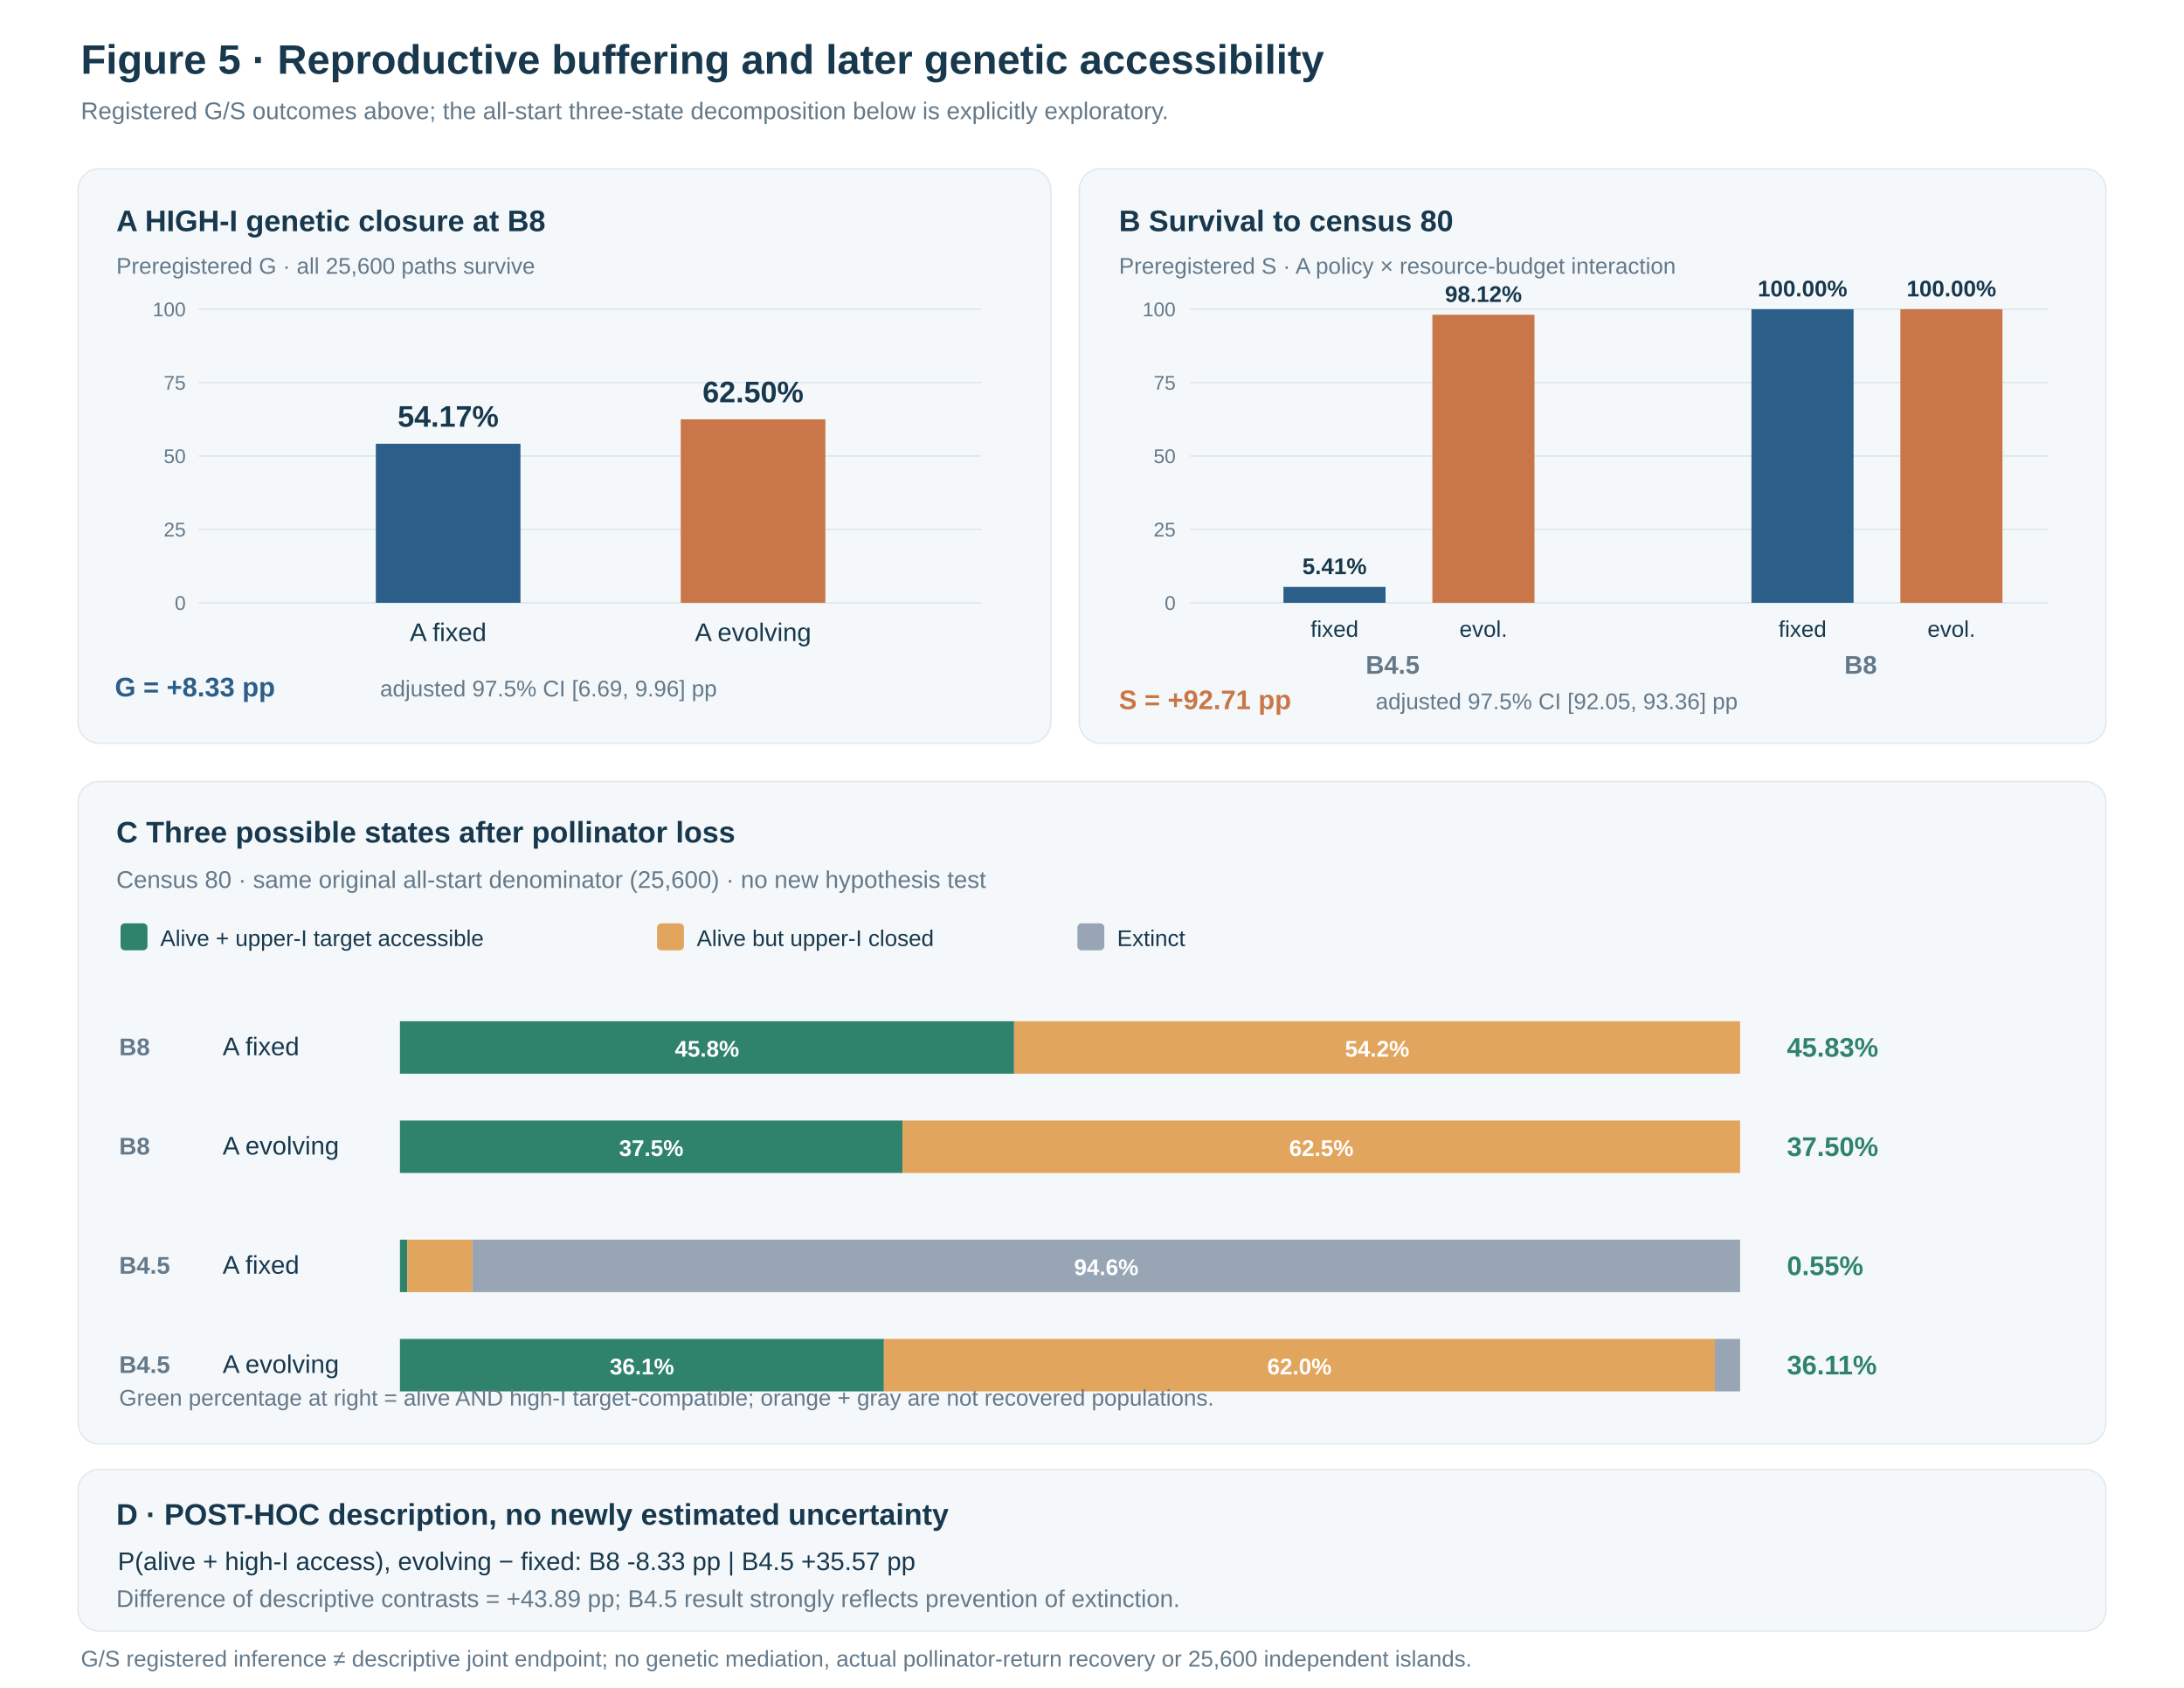
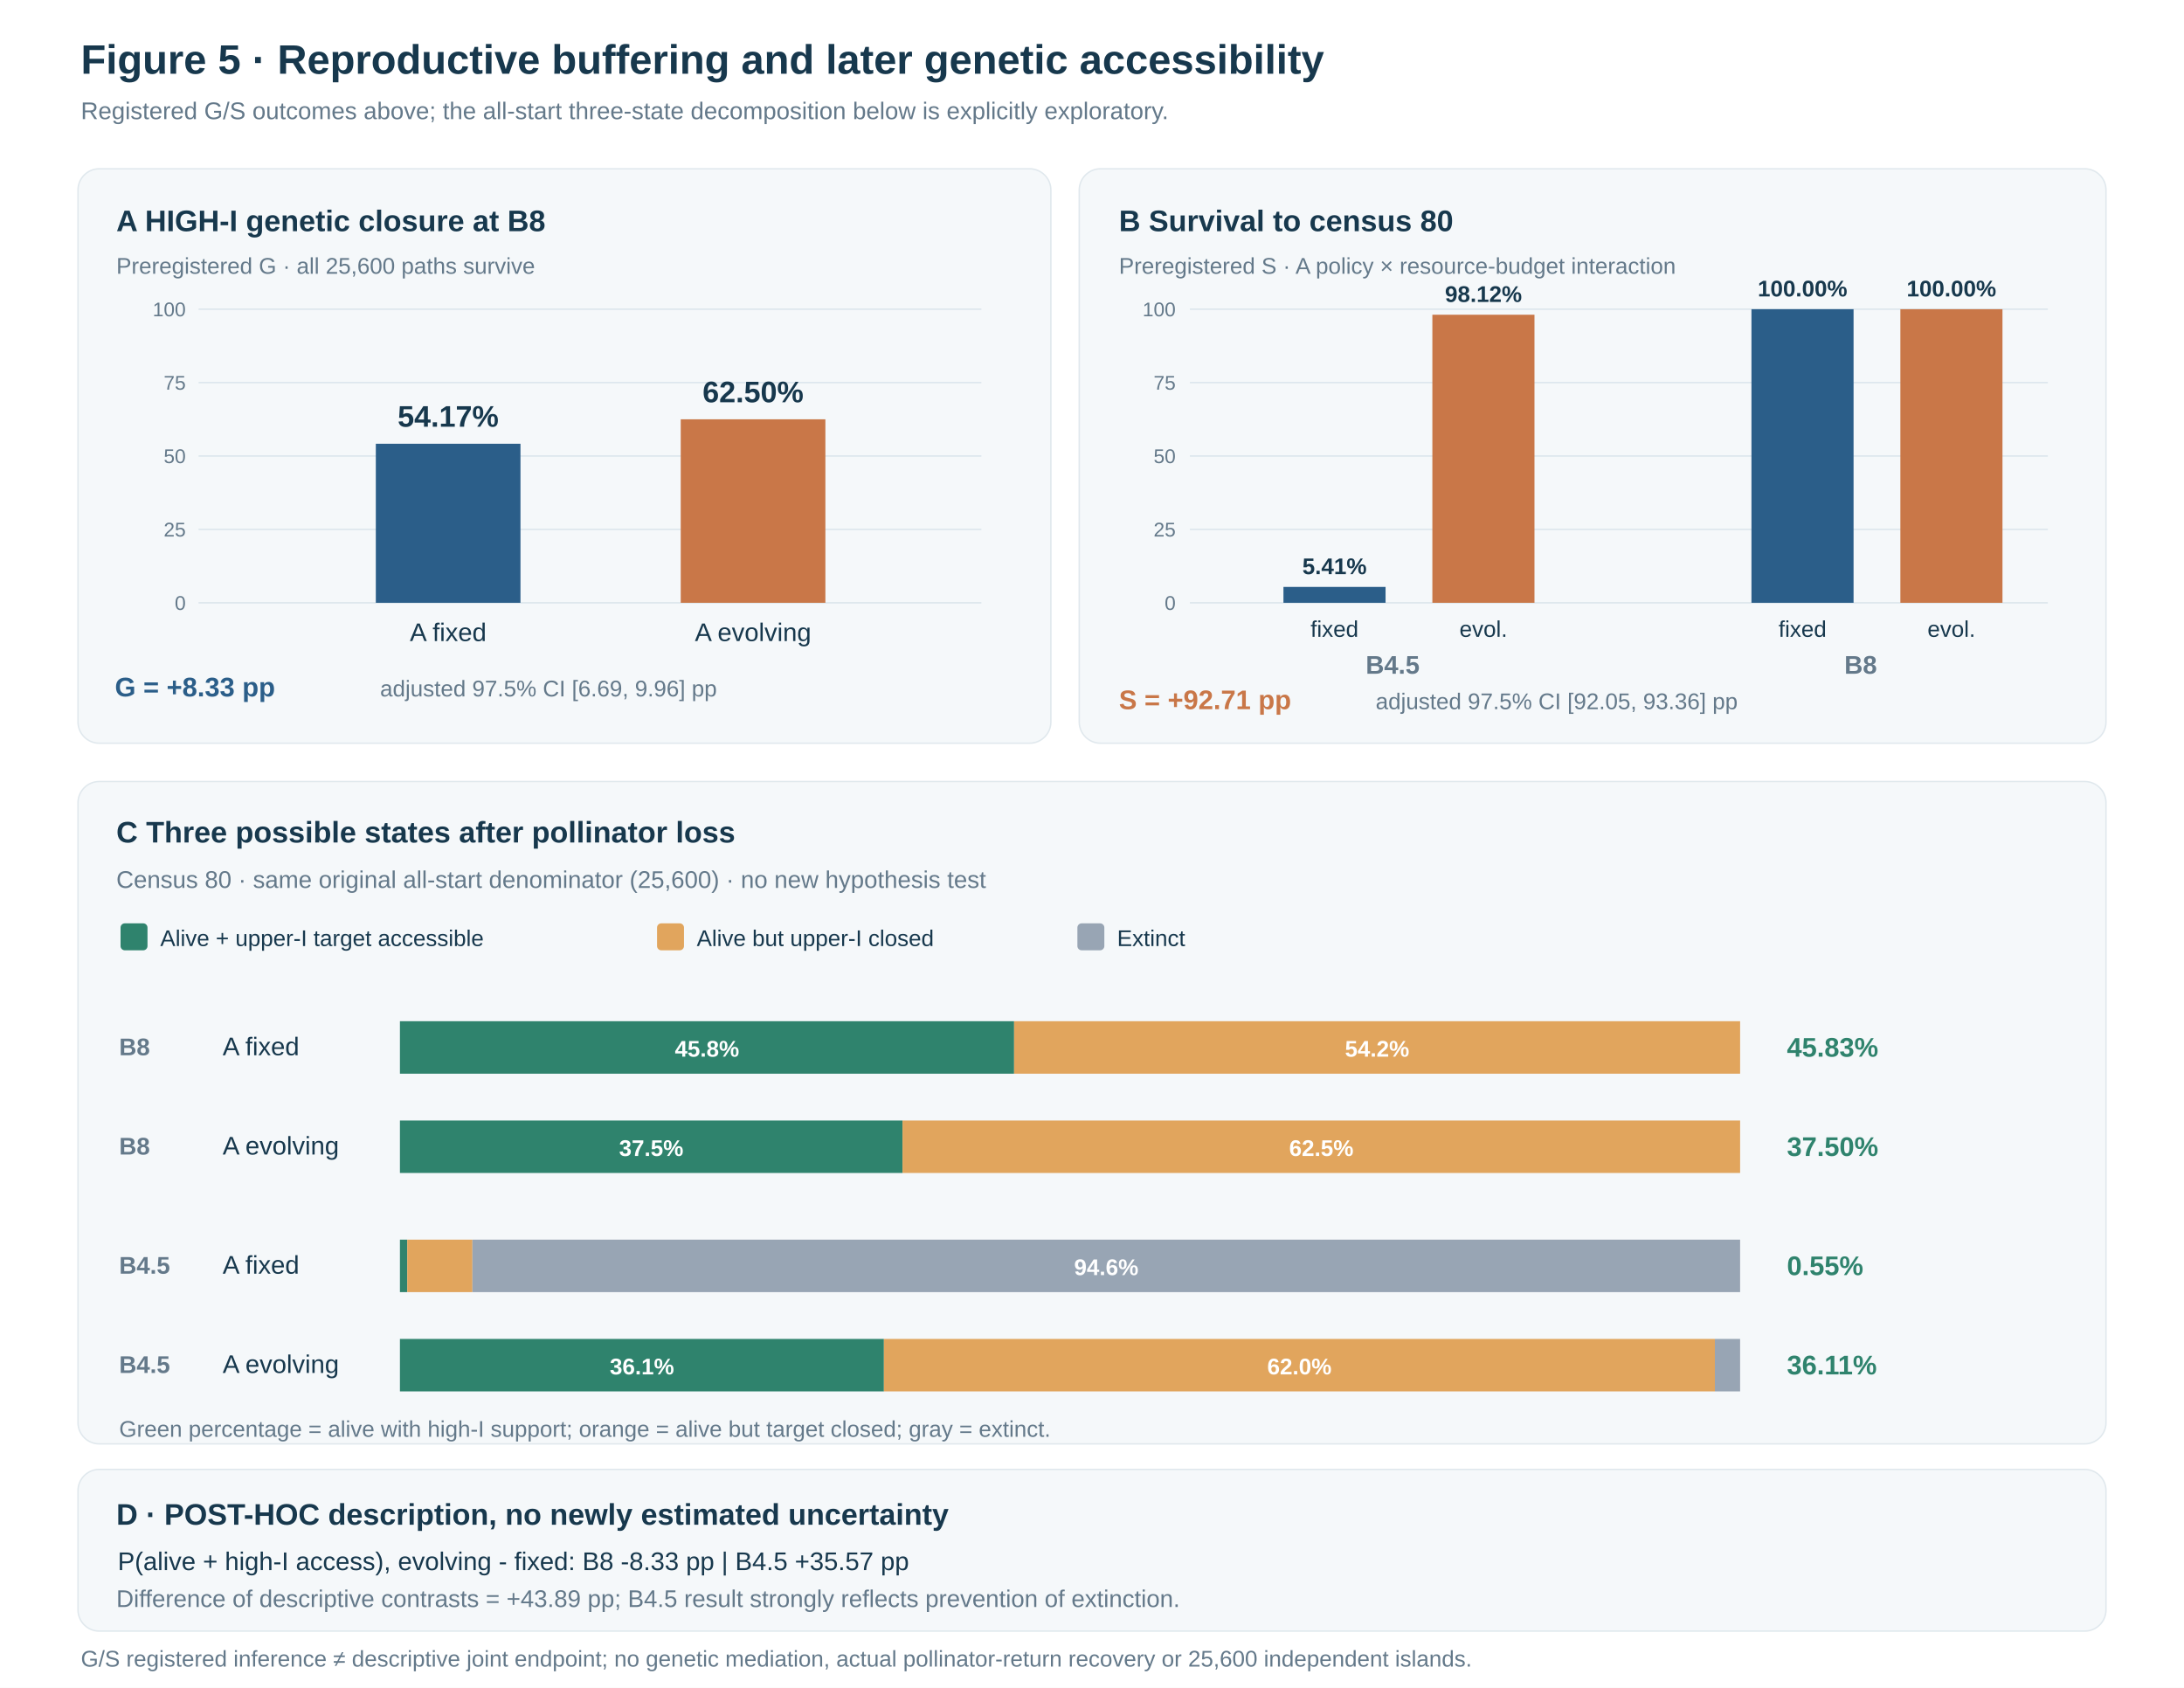
<svg xmlns="http://www.w3.org/2000/svg" width="1540" height="1190" viewBox="0 0 1540 1190" role="img">
  <rect x="0" y="0" width="1540" height="1190" fill="white" />
  <text x="57" y="52" font-family="Arial,Helvetica,sans-serif" font-size="29" fill="#17384d" font-weight="bold" text-anchor="start">Figure 5  ·  Reproductive buffering and later genetic accessibility</text>
  <text x="57" y="84" font-family="Arial,Helvetica,sans-serif" font-size="17" fill="#64798a" font-weight="normal" text-anchor="start">Registered G/S outcomes above; the all-start three-state decomposition below is explicitly exploratory.</text>
  <rect x="55" y="119" width="686" height="405" fill="#f5f8fa" rx="15" stroke="#e0e8ed" stroke-width="1" />
  <rect x="761" y="119" width="724" height="405" fill="#f5f8fa" rx="15" stroke="#e0e8ed" stroke-width="1" />
  <text x="82" y="163" font-family="Arial,Helvetica,sans-serif" font-size="21" fill="#17384d" font-weight="bold" text-anchor="start">A  HIGH-I genetic closure at B8</text>
  <text x="82" y="193" font-family="Arial,Helvetica,sans-serif" font-size="16" fill="#64798a" font-weight="normal" text-anchor="start">Preregistered G · all 25,600 paths survive</text>
  <line x1="140" y1="425" x2="692" y2="425" stroke="#dce6ec" stroke-width="1" />
  <text x="131" y="430" font-family="Arial,Helvetica,sans-serif" font-size="14" fill="#64798a" font-weight="normal" text-anchor="end">0</text>
  <line x1="140" y1="373.25" x2="692" y2="373.25" stroke="#dce6ec" stroke-width="1" />
  <text x="131" y="378.25" font-family="Arial,Helvetica,sans-serif" font-size="14" fill="#64798a" font-weight="normal" text-anchor="end">25</text>
  <line x1="140" y1="321.5" x2="692" y2="321.5" stroke="#dce6ec" stroke-width="1" />
  <text x="131" y="326.5" font-family="Arial,Helvetica,sans-serif" font-size="14" fill="#64798a" font-weight="normal" text-anchor="end">50</text>
  <line x1="140" y1="269.75" x2="692" y2="269.75" stroke="#dce6ec" stroke-width="1" />
  <text x="131" y="274.75" font-family="Arial,Helvetica,sans-serif" font-size="14" fill="#64798a" font-weight="normal" text-anchor="end">75</text>
  <line x1="140" y1="218" x2="692" y2="218" stroke="#dce6ec" stroke-width="1" />
  <text x="131" y="223" font-family="Arial,Helvetica,sans-serif" font-size="14" fill="#64798a" font-weight="normal" text-anchor="end">100</text>
  <rect x="265" y="312.864" width="102" height="112.136" fill="#2b5e89" data-kind="closure" data-policy="fixed" data-count="13868" data-denom="25600" />
  <text x="316" y="300.864" font-family="Arial,Helvetica,sans-serif" font-size="21" fill="#17384d" font-weight="bold" text-anchor="middle">54.17%</text>
  <text x="316" y="452" font-family="Arial,Helvetica,sans-serif" font-size="18" fill="#17384d" font-weight="normal" text-anchor="middle">A fixed</text>
  <rect x="480" y="295.625" width="102" height="129.375" fill="#c97748" data-kind="closure" data-policy="evolving" data-count="16000" data-denom="25600" />
  <text x="531" y="283.625" font-family="Arial,Helvetica,sans-serif" font-size="21" fill="#17384d" font-weight="bold" text-anchor="middle">62.50%</text>
  <text x="531" y="452" font-family="Arial,Helvetica,sans-serif" font-size="18" fill="#17384d" font-weight="normal" text-anchor="middle">A evolving</text>
  <text x="81" y="491" font-family="Arial,Helvetica,sans-serif" font-size="19" fill="#2b5e89" font-weight="bold" text-anchor="start">G = +8.33 pp</text>
  <text x="268" y="491" font-family="Arial,Helvetica,sans-serif" font-size="16" fill="#64798a" font-weight="normal" text-anchor="start">adjusted 97.5% CI [6.69, 9.96] pp</text>
  <text x="789" y="163" font-family="Arial,Helvetica,sans-serif" font-size="21" fill="#17384d" font-weight="bold" text-anchor="start">B  Survival to census 80</text>
  <text x="789" y="193" font-family="Arial,Helvetica,sans-serif" font-size="16" fill="#64798a" font-weight="normal" text-anchor="start">Preregistered S · A policy × resource-budget interaction</text>
  <line x1="839" y1="425" x2="1444" y2="425" stroke="#dce6ec" stroke-width="1" />
  <text x="829" y="430" font-family="Arial,Helvetica,sans-serif" font-size="14" fill="#64798a" font-weight="normal" text-anchor="end">0</text>
  <line x1="839" y1="373.25" x2="1444" y2="373.25" stroke="#dce6ec" stroke-width="1" />
  <text x="829" y="378.25" font-family="Arial,Helvetica,sans-serif" font-size="14" fill="#64798a" font-weight="normal" text-anchor="end">25</text>
  <line x1="839" y1="321.5" x2="1444" y2="321.5" stroke="#dce6ec" stroke-width="1" />
  <text x="829" y="326.5" font-family="Arial,Helvetica,sans-serif" font-size="14" fill="#64798a" font-weight="normal" text-anchor="end">50</text>
  <line x1="839" y1="269.75" x2="1444" y2="269.75" stroke="#dce6ec" stroke-width="1" />
  <text x="829" y="274.75" font-family="Arial,Helvetica,sans-serif" font-size="14" fill="#64798a" font-weight="normal" text-anchor="end">75</text>
  <line x1="839" y1="218" x2="1444" y2="218" stroke="#dce6ec" stroke-width="1" />
  <text x="829" y="223" font-family="Arial,Helvetica,sans-serif" font-size="14" fill="#64798a" font-weight="normal" text-anchor="end">100</text>
  <rect x="905" y="413.801" width="72" height="11.199" fill="#2b5e89" data-kind="survival" data-arm="fixed_B4p5" data-count="1385" data-denom="25600" />
  <text x="941" y="404.801" font-family="Arial,Helvetica,sans-serif" font-size="16" fill="#17384d" font-weight="bold" text-anchor="middle">5.41%</text>
  <text x="941" y="449" font-family="Arial,Helvetica,sans-serif" font-size="16" fill="#17384d" font-weight="normal" text-anchor="middle">fixed</text>
  <rect x="1010" y="221.897" width="72" height="203.103" fill="#c97748" data-kind="survival" data-arm="evolving_B4p5" data-count="25118" data-denom="25600" />
  <text x="1046" y="212.897" font-family="Arial,Helvetica,sans-serif" font-size="16" fill="#17384d" font-weight="bold" text-anchor="middle">98.12%</text>
  <text x="1046" y="449" font-family="Arial,Helvetica,sans-serif" font-size="16" fill="#17384d" font-weight="normal" text-anchor="middle">evol.</text>
  <rect x="1235" y="218" width="72" height="207" fill="#2b5e89" data-kind="survival" data-arm="fixed_B8" data-count="25600" data-denom="25600" />
  <text x="1271" y="209" font-family="Arial,Helvetica,sans-serif" font-size="16" fill="#17384d" font-weight="bold" text-anchor="middle">100.00%</text>
  <text x="1271" y="449" font-family="Arial,Helvetica,sans-serif" font-size="16" fill="#17384d" font-weight="normal" text-anchor="middle">fixed</text>
  <rect x="1340" y="218" width="72" height="207" fill="#c97748" data-kind="survival" data-arm="evolving_B8" data-count="25600" data-denom="25600" />
  <text x="1376" y="209" font-family="Arial,Helvetica,sans-serif" font-size="16" fill="#17384d" font-weight="bold" text-anchor="middle">100.00%</text>
  <text x="1376" y="449" font-family="Arial,Helvetica,sans-serif" font-size="16" fill="#17384d" font-weight="normal" text-anchor="middle">evol.</text>
  <text x="982" y="475" font-family="Arial,Helvetica,sans-serif" font-size="18" fill="#64798a" font-weight="bold" text-anchor="middle">B4.5</text>
  <text x="1312" y="475" font-family="Arial,Helvetica,sans-serif" font-size="18" fill="#64798a" font-weight="bold" text-anchor="middle">B8</text>
  <text x="789" y="500" font-family="Arial,Helvetica,sans-serif" font-size="19" fill="#c97748" font-weight="bold" text-anchor="start">S = +92.71 pp</text>
  <text x="970" y="500" font-family="Arial,Helvetica,sans-serif" font-size="16" fill="#64798a" font-weight="normal" text-anchor="start">adjusted 97.5% CI [92.05, 93.36] pp</text>
  <rect x="55" y="551" width="1430" height="467" fill="#f5f8fa" rx="15" stroke="#e0e8ed" stroke-width="1" />
  <text x="82" y="594" font-family="Arial,Helvetica,sans-serif" font-size="21" fill="#17384d" font-weight="bold" text-anchor="start">C  Three possible states after pollinator loss</text>
  <text x="82" y="626" font-family="Arial,Helvetica,sans-serif" font-size="17" fill="#64798a" font-weight="normal" text-anchor="start">Census 80 · same original all-start denominator (25,600) · no new hypothesis test</text>
  <rect x="85" y="651" width="19" height="19" fill="#2f836d" rx="3" />
  <text x="113" y="667" font-family="Arial,Helvetica,sans-serif" font-size="16" fill="#17384d" font-weight="normal" text-anchor="start">Alive + upper-I target accessible</text>
  <rect x="463.3" y="651" width="19" height="19" fill="#e1a55d" rx="3" />
  <text x="491.3" y="667" font-family="Arial,Helvetica,sans-serif" font-size="16" fill="#17384d" font-weight="normal" text-anchor="start">Alive but upper-I closed</text>
  <rect x="759.7" y="651" width="19" height="19" fill="#98a5b4" rx="3" />
  <text x="787.7" y="667" font-family="Arial,Helvetica,sans-serif" font-size="16" fill="#17384d" font-weight="normal" text-anchor="start">Extinct</text>
  <text x="84" y="744" font-family="Arial,Helvetica,sans-serif" font-size="17" fill="#64798a" font-weight="bold" text-anchor="start">B8</text>
  <text x="157" y="744" font-family="Arial,Helvetica,sans-serif" font-size="18" fill="#17384d" font-weight="normal" text-anchor="start">A fixed</text>
  <rect x="282" y="720" width="433.076" height="37" fill="#2f836d" data-kind="three_state" data-budget="B8" data-policy="fixed" data-state="alive_accessible" data-count="11732" data-denom="25600" />
  <text x="498.538" y="745" font-family="Arial,Helvetica,sans-serif" font-size="16" fill="#ffffff" font-weight="bold" text-anchor="middle">45.8%</text>
  <rect x="715.076" y="720" width="511.924" height="37" fill="#e1a55d" data-kind="three_state" data-budget="B8" data-policy="fixed" data-state="alive_closed" data-count="13868" data-denom="25600" />
  <text x="971.038" y="745" font-family="Arial,Helvetica,sans-serif" font-size="16" fill="#ffffff" font-weight="bold" text-anchor="middle">54.2%</text>
  <rect x="1227" y="720" width="0" height="37" fill="#98a5b4" data-kind="three_state" data-budget="B8" data-policy="fixed" data-state="extinct" data-count="0" data-denom="25600" />
  <text x="1260" y="745" font-family="Arial,Helvetica,sans-serif" font-size="19" fill="#2f836d" font-weight="bold" text-anchor="start">45.83%</text>
  <text x="84" y="814" font-family="Arial,Helvetica,sans-serif" font-size="17" fill="#64798a" font-weight="bold" text-anchor="start">B8</text>
  <text x="157" y="814" font-family="Arial,Helvetica,sans-serif" font-size="18" fill="#17384d" font-weight="normal" text-anchor="start">A evolving</text>
  <rect x="282" y="790" width="354.375" height="37" fill="#2f836d" data-kind="three_state" data-budget="B8" data-policy="evolving" data-state="alive_accessible" data-count="9600" data-denom="25600" />
  <text x="459.188" y="815" font-family="Arial,Helvetica,sans-serif" font-size="16" fill="#ffffff" font-weight="bold" text-anchor="middle">37.5%</text>
  <rect x="636.375" y="790" width="590.625" height="37" fill="#e1a55d" data-kind="three_state" data-budget="B8" data-policy="evolving" data-state="alive_closed" data-count="16000" data-denom="25600" />
  <text x="931.688" y="815" font-family="Arial,Helvetica,sans-serif" font-size="16" fill="#ffffff" font-weight="bold" text-anchor="middle">62.5%</text>
  <rect x="1227" y="790" width="0" height="37" fill="#98a5b4" data-kind="three_state" data-budget="B8" data-policy="evolving" data-state="extinct" data-count="0" data-denom="25600" />
  <text x="1260" y="815" font-family="Arial,Helvetica,sans-serif" font-size="19" fill="#2f836d" font-weight="bold" text-anchor="start">37.50%</text>
  <text x="84" y="898" font-family="Arial,Helvetica,sans-serif" font-size="17" fill="#64798a" font-weight="bold" text-anchor="start">B4.5</text>
  <text x="157" y="898" font-family="Arial,Helvetica,sans-serif" font-size="18" fill="#17384d" font-weight="normal" text-anchor="start">A fixed</text>
  <rect x="282" y="874" width="5.168" height="37" fill="#2f836d" data-kind="three_state" data-budget="B4p5" data-policy="fixed" data-state="alive_accessible" data-count="140" data-denom="25600" />
  <rect x="287.168" y="874" width="45.958" height="37" fill="#e1a55d" data-kind="three_state" data-budget="B4p5" data-policy="fixed" data-state="alive_closed" data-count="1245" data-denom="25600" />
  <rect x="333.126" y="874" width="893.874" height="37" fill="#98a5b4" data-kind="three_state" data-budget="B4p5" data-policy="fixed" data-state="extinct" data-count="24215" data-denom="25600" />
  <text x="780.063" y="899" font-family="Arial,Helvetica,sans-serif" font-size="16" fill="#ffffff" font-weight="bold" text-anchor="middle">94.6%</text>
  <text x="1260" y="899" font-family="Arial,Helvetica,sans-serif" font-size="19" fill="#2f836d" font-weight="bold" text-anchor="start">0.55%</text>
  <text x="84" y="968" font-family="Arial,Helvetica,sans-serif" font-size="17" fill="#64798a" font-weight="bold" text-anchor="start">B4.5</text>
  <text x="157" y="968" font-family="Arial,Helvetica,sans-serif" font-size="18" fill="#17384d" font-weight="normal" text-anchor="start">A evolving</text>
  <rect x="282" y="944" width="341.271" height="37" fill="#2f836d" data-kind="three_state" data-budget="B4p5" data-policy="evolving" data-state="alive_accessible" data-count="9245" data-denom="25600" />
  <text x="452.635" y="969" font-family="Arial,Helvetica,sans-serif" font-size="16" fill="#ffffff" font-weight="bold" text-anchor="middle">36.1%</text>
  <rect x="623.271" y="944" width="585.937" height="37" fill="#e1a55d" data-kind="three_state" data-budget="B4p5" data-policy="evolving" data-state="alive_closed" data-count="15873" data-denom="25600" />
  <text x="916.239" y="969" font-family="Arial,Helvetica,sans-serif" font-size="16" fill="#ffffff" font-weight="bold" text-anchor="middle">62.0%</text>
  <rect x="1209.207" y="944" width="17.793" height="37" fill="#98a5b4" data-kind="three_state" data-budget="B4p5" data-policy="evolving" data-state="extinct" data-count="482" data-denom="25600" />
  <text x="1260" y="969" font-family="Arial,Helvetica,sans-serif" font-size="19" fill="#2f836d" font-weight="bold" text-anchor="start">36.11%</text>
-   <text x="84" y="991" font-family="Arial,Helvetica,sans-serif" font-size="16" fill="#64798a" font-weight="normal" text-anchor="start">Green percentage at right = alive AND high-I target-compatible; orange + gray are not recovered populations.</text>
+   <text x="84" y="1013" font-family="Arial,Helvetica,sans-serif" font-size="16" fill="#64798a" font-weight="normal" text-anchor="start">Green percentage = alive with high-I support; orange = alive but target closed; gray = extinct.</text>
  <rect x="55" y="1036" width="1430" height="114" fill="#f5f8fa" rx="15" stroke="#e0e8ed" stroke-width="1" />
  <text x="82" y="1075" font-family="Arial,Helvetica,sans-serif" font-size="21" fill="#17384d" font-weight="bold" text-anchor="start">D · POST-HOC description, no newly estimated uncertainty</text>
-   <text x="83" y="1107" font-family="Arial,Helvetica,sans-serif" font-size="18" fill="#17384d" font-weight="normal" text-anchor="start">P(alive + high-I access), evolving − fixed:  B8 -8.33 pp    |    B4.5 +35.57 pp</text>
+   <text x="83" y="1107" font-family="Arial,Helvetica,sans-serif" font-size="18" fill="#17384d" font-weight="normal" text-anchor="start">P(alive + high-I access), evolving - fixed:  B8 -8.33 pp    |    B4.5 +35.57 pp</text>
  <text x="82" y="1133" font-family="Arial,Helvetica,sans-serif" font-size="17" fill="#64798a" font-weight="normal" text-anchor="start">Difference of descriptive contrasts = +43.89 pp; B4.5 result strongly reflects prevention of extinction.</text>
  <text x="57" y="1175" font-family="Arial,Helvetica,sans-serif" font-size="16" fill="#64798a" font-weight="normal" text-anchor="start">G/S registered inference ≠ descriptive joint endpoint; no genetic mediation, actual pollinator-return recovery or 25,600 independent islands.</text>
</svg>
